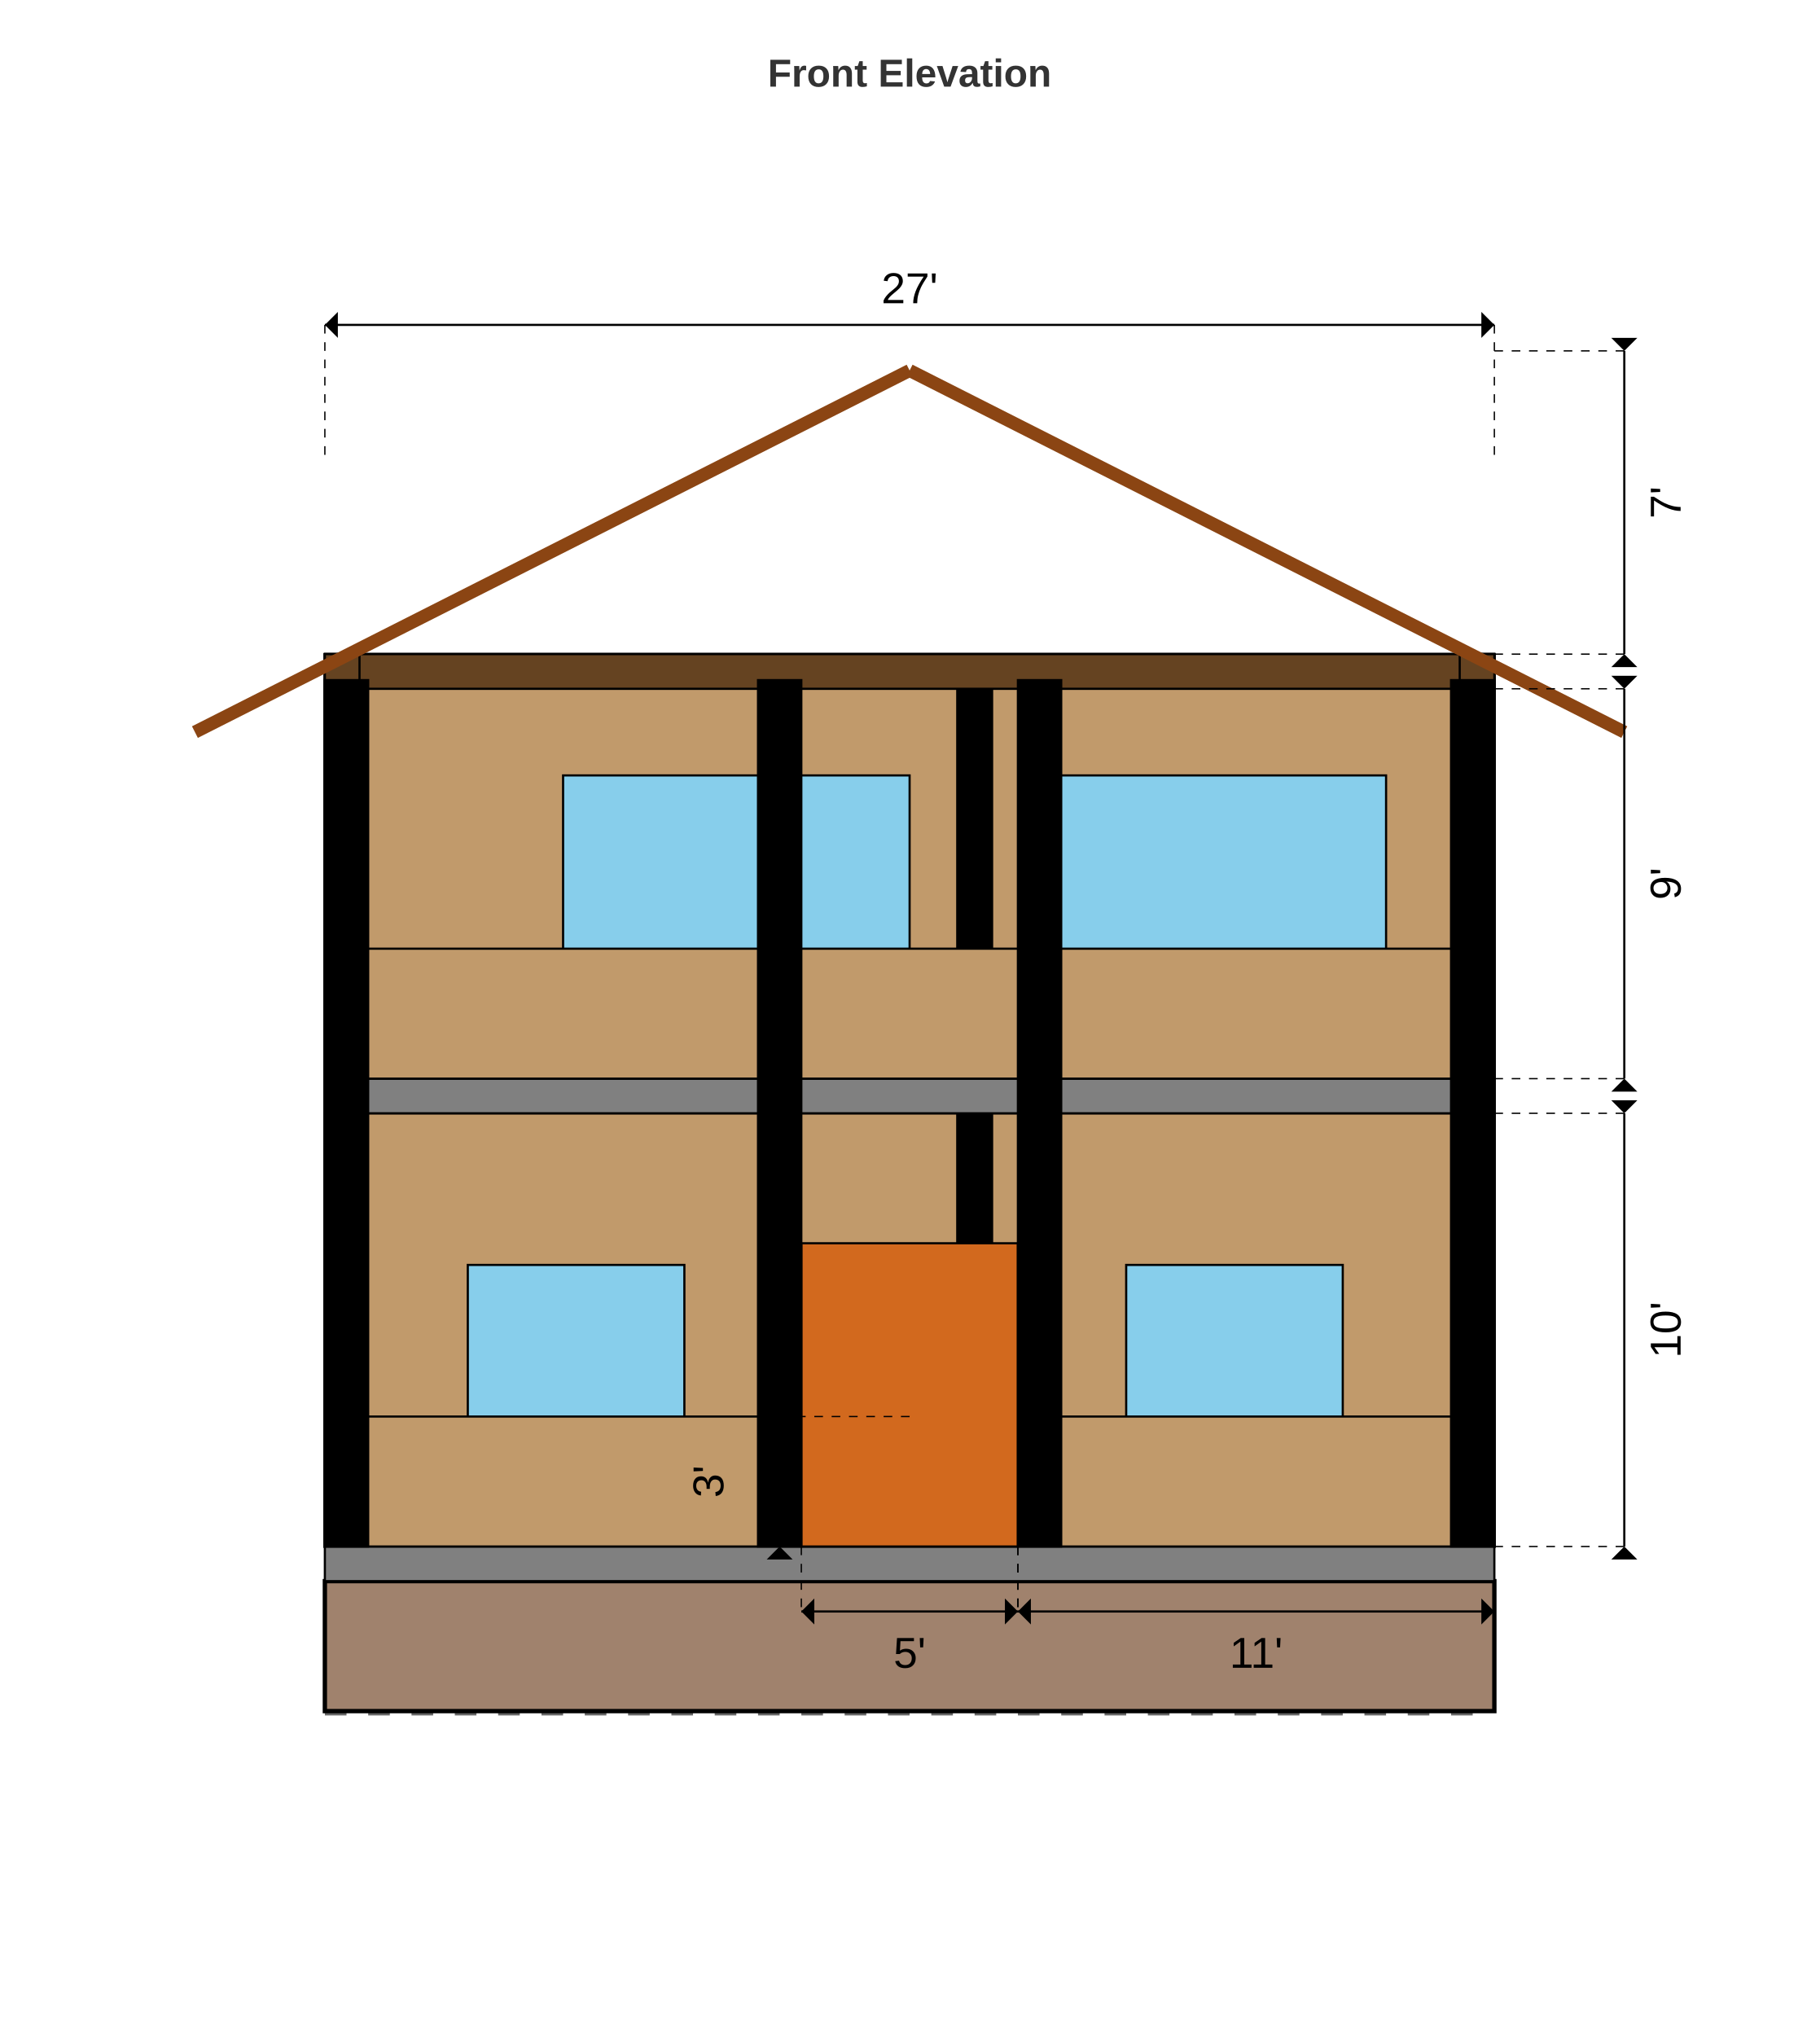
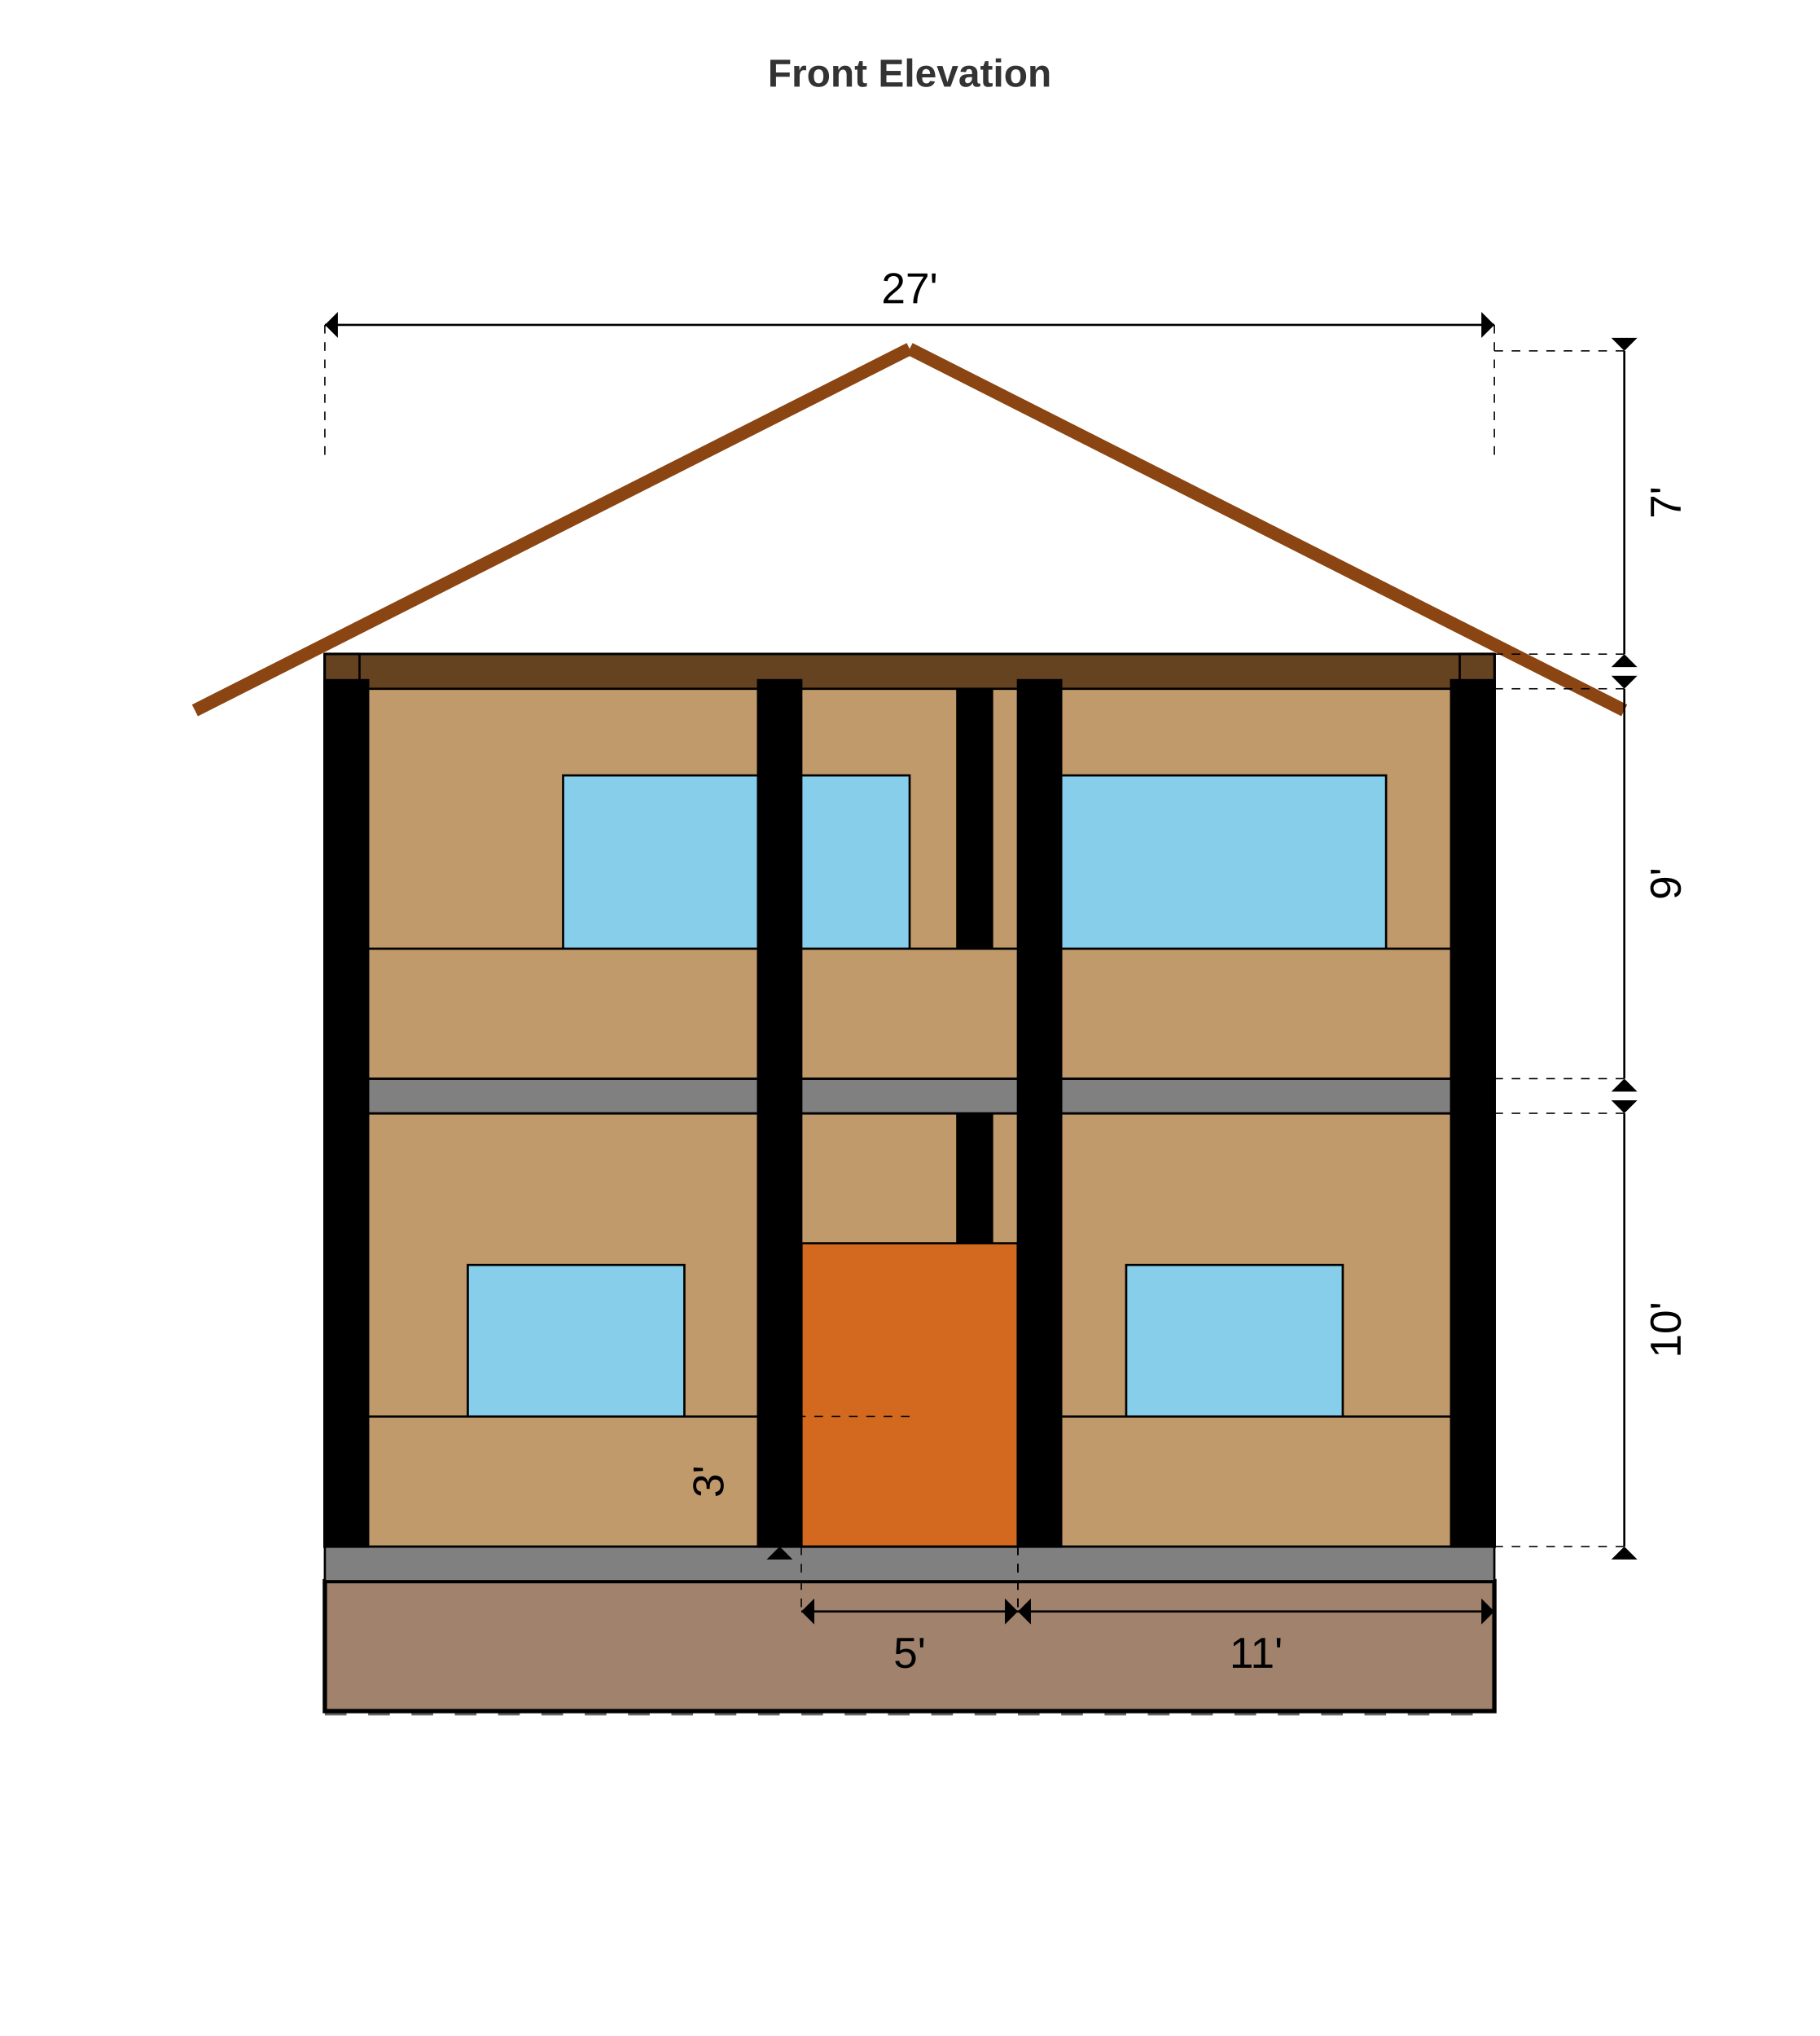
<svg xmlns="http://www.w3.org/2000/svg" width="840.0" height="940.0" viewBox="0 0 840.0 940.0">
  <defs>
    <style>
        text { font-family: Arial, sans-serif; }
    </style>
  </defs>
  <g transform="translate(150, 210) scale(2.0, 2.0)">
    <line x1="0" y1="290.0" x2="270" y2="290.0" stroke="#666" stroke-width="2" stroke-dasharray="5,5" />
    <rect x="0" y="260.0" width="270" height="30.0" fill="#A0826D" stroke="#000" stroke-width="1" />
    <rect x="0" y="152.0" width="270" height="100.0" fill="#C19A6B" stroke="#000" stroke-width="0.5" />
    <rect x="96.5" y="187.0" width="75" height="65.0" fill="#D2691E" stroke="#000" stroke-width="0.5" />
    <rect x="186" y="187.0" width="60" height="40.0" fill="#87CEEB" stroke="#000" stroke-width="0.5" />
    <rect x="22.5" y="187.0" width="60" height="40.0" fill="#87CEEB" stroke="#000" stroke-width="0.5" />
    <rect x="0" y="54.0" width="270" height="90.0" fill="#C19A6B" stroke="#000" stroke-width="0.5" />
    <rect x="186" y="79.0" width="60" height="60.0" fill="#87CEEB" stroke="#000" stroke-width="0.5" />
    <rect x="101.5" y="79.0" width="65" height="60.0" fill="#87CEEB" stroke="#000" stroke-width="0.5" />
    <rect x="22.5" y="79.0" width="60" height="60.0" fill="#87CEEB" stroke="#000" stroke-width="0.5" />
    <rect x="8" y="144.0" width="254" height="8.0" fill="#654321" stroke="#000" stroke-width="0.5" />
    <rect x="171.5" y="52.0" width="10" height="200.0" fill="#000" stroke="#000" stroke-width="0.5" />
    <rect x="86.5" y="52.0" width="10" height="200.0" fill="#000" stroke="#000" stroke-width="0.5" />
    <rect x="0" y="46.0" width="270" height="8.0" fill="#654321" stroke="#000" stroke-width="0.5" />
    <rect x="262.0" y="52.0" width="8" height="200.0" fill="#000" stroke="#000" stroke-width="0.5" />
    <rect x="0.0" y="52.0" width="8" height="200.0" fill="#000" stroke="#000" stroke-width="0.5" />
    <rect x="0" y="144.0" width="8" height="8.0" fill="#654321" stroke="#000" stroke-width="0.5" />
    <rect x="0" y="152.0" width="94" height="100.0" fill="#C19A6B" stroke="#000" stroke-width="0.5" />
    <rect x="0" y="54.0" width="94" height="90.0" fill="#C19A6B" stroke="#000" stroke-width="0.5" />
+     <rect x="53.5" y="79.0" width="30" height="65.0" fill="#D2691E" stroke="#000" stroke-width="0.5" />
    <rect x="94" y="152.0" width="40" height="100.0" fill="#C19A6B" stroke="#000" stroke-width="0.5" />
    <rect x="222.0" y="52.0" width="8" height="200.0" fill="#000" stroke="#000" stroke-width="0.5" />
    <rect x="83.75" y="52.0" width="12.5" height="200.0" fill="#000" stroke="#000" stroke-width="0.5" />
    <rect x="0" y="46.0" width="270" height="8.0" fill="#654321" stroke="#000" stroke-width="0.5" />
    <rect x="262.0" y="52.0" width="8" height="200.0" fill="#000" stroke="#000" stroke-width="0.5" />
    <rect x="0.0" y="52.0" width="8" height="200.0" fill="#000" stroke="#000" stroke-width="0.5" />
    <rect x="8" y="54.0" width="78" height="90.0" fill="#C19A6B" stroke="#000" stroke-width="0.5" />
    <rect x="0" y="144.0" width="230" height="8.0" fill="#808080" stroke="#000" stroke-width="0.5" />
    <rect x="262" y="144.0" width="8" height="8.0" fill="#654321" stroke="#000" stroke-width="0.5" />
    <g class="staircase-elevation">
      <line x1="232.0" y1="252.0" x2="232.0" y2="247.0" stroke="#000" stroke-width="0.5" />
      <line x1="232.0" y1="247.0" x2="233.5" y2="247.0" stroke="#000" stroke-width="0.5" />
      <rect x="232.0" y="247.0" width="1.5" height="5.0" fill="#C19A6B" opacity="0.7" />
      <line x1="233.5" y1="247.0" x2="233.5" y2="242.0" stroke="#000" stroke-width="0.5" />
      <line x1="233.5" y1="242.0" x2="235.0" y2="242.0" stroke="#000" stroke-width="0.5" />
      <rect x="233.5" y="242.0" width="1.5" height="5.0" fill="#C19A6B" opacity="0.7" />
      <line x1="235.0" y1="242.0" x2="235.0" y2="237.0" stroke="#000" stroke-width="0.5" />
      <line x1="235.0" y1="237.0" x2="236.5" y2="237.0" stroke="#000" stroke-width="0.5" />
      <rect x="235.0" y="237.0" width="1.5" height="5.0" fill="#C19A6B" opacity="0.7" />
      <line x1="236.5" y1="237.0" x2="236.5" y2="232.0" stroke="#000" stroke-width="0.5" />
      <line x1="236.5" y1="232.0" x2="238.0" y2="232.0" stroke="#000" stroke-width="0.5" />
      <rect x="236.5" y="232.0" width="1.5" height="5.0" fill="#C19A6B" opacity="0.7" />
      <line x1="238.0" y1="232.0" x2="238.0" y2="227.0" stroke="#000" stroke-width="0.5" />
      <line x1="238.0" y1="227.0" x2="239.5" y2="227.0" stroke="#000" stroke-width="0.5" />
      <rect x="238.0" y="227.0" width="1.5" height="5.0" fill="#C19A6B" opacity="0.7" />
      <line x1="239.5" y1="227.0" x2="239.5" y2="222.0" stroke="#000" stroke-width="0.5" />
      <line x1="239.5" y1="222.0" x2="241.0" y2="222.0" stroke="#000" stroke-width="0.5" />
      <rect x="239.5" y="222.0" width="1.5" height="5.0" fill="#C19A6B" opacity="0.7" />
      <line x1="241.0" y1="222.0" x2="241.0" y2="217.0" stroke="#000" stroke-width="0.5" />
      <line x1="241.0" y1="217.0" x2="242.5" y2="217.0" stroke="#000" stroke-width="0.5" />
      <rect x="241.0" y="217.0" width="1.5" height="5.0" fill="#C19A6B" opacity="0.7" />
      <line x1="242.5" y1="217.0" x2="242.5" y2="212.0" stroke="#000" stroke-width="0.5" />
      <line x1="242.5" y1="212.0" x2="244.0" y2="212.0" stroke="#000" stroke-width="0.5" />
      <rect x="242.5" y="212.0" width="1.5" height="5.0" fill="#C19A6B" opacity="0.7" />
      <line x1="244.0" y1="212.0" x2="244.0" y2="207.0" stroke="#000" stroke-width="0.5" />
      <line x1="244.0" y1="207.0" x2="245.5" y2="207.0" stroke="#000" stroke-width="0.5" />
      <rect x="244.0" y="207.0" width="1.5" height="5.0" fill="#C19A6B" opacity="0.7" />
      <line x1="245.5" y1="207.0" x2="245.5" y2="202.0" stroke="#000" stroke-width="0.5" />
      <line x1="245.5" y1="202.0" x2="247.0" y2="202.0" stroke="#000" stroke-width="0.5" />
      <rect x="245.5" y="202.0" width="1.5" height="5.0" fill="#C19A6B" opacity="0.7" />
      <line x1="247.0" y1="202.0" x2="247.0" y2="197.0" stroke="#000" stroke-width="0.5" />
      <line x1="247.0" y1="197.0" x2="248.5" y2="197.0" stroke="#000" stroke-width="0.5" />
      <rect x="247.0" y="197.0" width="1.5" height="5.0" fill="#C19A6B" opacity="0.7" />
      <line x1="248.5" y1="197.0" x2="248.5" y2="192.0" stroke="#000" stroke-width="0.5" />
      <line x1="248.5" y1="192.0" x2="250.0" y2="192.0" stroke="#000" stroke-width="0.5" />
      <rect x="248.5" y="192.0" width="1.5" height="5.0" fill="#C19A6B" opacity="0.7" />
      <line x1="250.0" y1="192.0" x2="250.0" y2="187.0" stroke="#000" stroke-width="0.5" />
      <line x1="250.0" y1="187.0" x2="251.5" y2="187.0" stroke="#000" stroke-width="0.5" />
      <rect x="250.0" y="187.0" width="1.5" height="5.0" fill="#C19A6B" opacity="0.7" />
      <line x1="251.5" y1="187.0" x2="251.5" y2="182.0" stroke="#000" stroke-width="0.5" />
      <line x1="251.5" y1="182.0" x2="253.0" y2="182.0" stroke="#000" stroke-width="0.5" />
      <rect x="251.5" y="182.0" width="1.5" height="5.0" fill="#C19A6B" opacity="0.7" />
      <line x1="253.0" y1="182.0" x2="253.0" y2="177.0" stroke="#000" stroke-width="0.5" />
      <line x1="253.0" y1="177.0" x2="254.5" y2="177.0" stroke="#000" stroke-width="0.5" />
      <rect x="253.0" y="177.0" width="1.5" height="5.0" fill="#C19A6B" opacity="0.7" />
      <line x1="254.5" y1="177.0" x2="254.5" y2="172.0" stroke="#000" stroke-width="0.5" />
      <line x1="254.5" y1="172.0" x2="256.0" y2="172.0" stroke="#000" stroke-width="0.5" />
      <rect x="254.5" y="172.0" width="1.5" height="5.0" fill="#C19A6B" opacity="0.7" />
      <line x1="256.0" y1="172.0" x2="256.0" y2="167.0" stroke="#000" stroke-width="0.5" />
      <line x1="256.0" y1="167.0" x2="257.5" y2="167.0" stroke="#000" stroke-width="0.5" />
      <rect x="256.0" y="167.0" width="1.5" height="5.0" fill="#C19A6B" opacity="0.7" />
      <line x1="257.5" y1="167.0" x2="257.5" y2="162.0" stroke="#000" stroke-width="0.5" />
      <line x1="257.5" y1="162.0" x2="259.0" y2="162.0" stroke="#000" stroke-width="0.5" />
      <rect x="257.5" y="162.0" width="1.5" height="5.0" fill="#C19A6B" opacity="0.7" />
      <line x1="259.0" y1="162.0" x2="259.0" y2="157.0" stroke="#000" stroke-width="0.5" />
      <line x1="259.0" y1="157.0" x2="260.5" y2="157.0" stroke="#000" stroke-width="0.5" />
      <rect x="259.0" y="157.0" width="1.5" height="5.0" fill="#C19A6B" opacity="0.7" />
      <line x1="260.5" y1="157.0" x2="260.5" y2="152.0" stroke="#000" stroke-width="0.5" />
      <line x1="260.5" y1="152.0" x2="262.0" y2="152.0" stroke="#000" stroke-width="0.5" />
      <rect x="260.5" y="152.0" width="1.5" height="5.0" fill="#C19A6B" opacity="0.7" />
      <line x1="262.0" y1="152.0" x2="262.0" y2="252.0" stroke="#000" stroke-width="0.5" />
      <line x1="232" y1="252.0" x2="262.0" y2="252.0" stroke="#000" stroke-width="0.5" />
    </g>
    <rect x="146" y="152.0" width="124" height="100.0" fill="#C19A6B" stroke="#000" stroke-width="0.5" />
-     <rect x="150" y="187.0" width="30" height="65.0" fill="#D2691E" stroke="#000" stroke-width="0.5" />
+     <rect x="156.5" y="187.0" width="30" height="65.0" fill="#D2691E" stroke="#000" stroke-width="0.5" />
    <rect x="0" y="152.0" width="154" height="100.0" fill="#C19A6B" stroke="#000" stroke-width="0.5" />
-     <rect x="116" y="187.0" width="30" height="65.0" fill="#D2691E" stroke="#000" stroke-width="0.5" />
+     <rect x="113.5" y="187.0" width="30" height="65.0" fill="#D2691E" stroke="#000" stroke-width="0.5" />
    <rect x="146" y="54.0" width="124" height="90.0" fill="#C19A6B" stroke="#000" stroke-width="0.5" />
-     <rect x="150" y="79.0" width="30" height="65.0" fill="#D2691E" stroke="#000" stroke-width="0.5" />
+     <rect x="156.5" y="79.0" width="30" height="65.0" fill="#D2691E" stroke="#000" stroke-width="0.5" />
    <rect x="0" y="54.0" width="154" height="90.0" fill="#C19A6B" stroke="#000" stroke-width="0.5" />
-     <rect x="116" y="79.0" width="30" height="65.0" fill="#D2691E" stroke="#000" stroke-width="0.5" />
+     <rect x="113.5" y="79.0" width="30" height="65.0" fill="#D2691E" stroke="#000" stroke-width="0.5" />
    <rect x="0" y="46.0" width="270" height="8.0" fill="#654321" stroke="#000" stroke-width="0.5" />
    <rect x="257.55" y="52.0" width="12.5" height="200.0" fill="#000" stroke="#000" stroke-width="0.5" />
    <rect x="-0.05" y="52.0" width="12.5" height="200.0" fill="#000" stroke="#000" stroke-width="0.5" />
    <rect x="146.0" y="52.0" width="8" height="200.0" fill="#000" stroke="#000" stroke-width="0.5" />
    <rect x="0" y="46.0" width="270" height="8.0" fill="#654321" stroke="#000" stroke-width="0.5" />
    <rect x="146" y="152.0" width="124" height="100.0" fill="#C19A6B" stroke="#000" stroke-width="0.5" />
    <rect x="185" y="187.0" width="50" height="40.0" fill="#87CEEB" stroke="#000" stroke-width="0.5" />
    <rect x="0" y="152.0" width="154" height="100.0" fill="#C19A6B" stroke="#000" stroke-width="0.5" />
    <rect x="116" y="187.0" width="30" height="65.0" fill="#D2691E" stroke="#000" stroke-width="0.5" />
    <rect x="33" y="187.0" width="50" height="40.0" fill="#87CEEB" stroke="#000" stroke-width="0.5" />
    <rect x="146" y="54.0" width="124" height="90.0" fill="#C19A6B" stroke="#000" stroke-width="0.5" />
    <rect x="165" y="74.0" width="80" height="65.0" fill="#87CEEB" stroke="#000" stroke-width="0.5" />
    <rect x="0" y="54.0" width="154" height="90.0" fill="#C19A6B" stroke="#000" stroke-width="0.5" />
    <rect x="55" y="74.0" width="80" height="65.0" fill="#87CEEB" stroke="#000" stroke-width="0.5" />
    <rect x="262.0" y="52.0" width="8" height="200.0" fill="#000" stroke="#000" stroke-width="0.5" />
    <rect x="146.0" y="52.0" width="8" height="200.0" fill="#000" stroke="#000" stroke-width="0.5" />
    <rect x="0.0" y="52.0" width="8" height="200.0" fill="#000" stroke="#000" stroke-width="0.5" />
    <rect x="0" y="46.0" width="270" height="8.0" fill="#654321" stroke="#000" stroke-width="0.5" />
    <rect x="262" y="46.0" width="8" height="8.0" fill="#654321" stroke="#000" stroke-width="0.5" />
    <rect x="0" y="46.0" width="8" height="8.0" fill="#654321" stroke="#000" stroke-width="0.5" />
    <rect x="0" y="252.0" width="270" height="8.0" fill="#808080" stroke="#000" stroke-width="0.5" />
    <rect x="0" y="144.0" width="270" height="8.0" fill="#808080" stroke="#000" stroke-width="0.5" />
    <rect x="0" y="222.0" width="270" height="30.0" fill="#C19A6B" stroke="#000" stroke-width="0.5" />
    <rect x="110" y="182.0" width="50" height="70.0" fill="#D2691E" stroke="#000" stroke-width="0.5" />
    <rect x="0" y="114.0" width="270" height="30.0" fill="#C19A6B" stroke="#000" stroke-width="0.5" />
    <rect x="260.0" y="52.0" width="10" height="200.0" fill="#000" stroke="#000" stroke-width="0.5" />
    <rect x="160.0" y="52.0" width="10" height="200.0" fill="#000" stroke="#000" stroke-width="0.5" />
    <rect x="100.0" y="52.0" width="10" height="200.0" fill="#000" stroke="#000" stroke-width="0.5" />
    <rect x="0.0" y="52.0" width="10" height="200.0" fill="#000" stroke="#000" stroke-width="0.5" />
-     <line x1="300" y1="64.0" x2="135.0" y2="-19.476" stroke="#8B4513" stroke-width="3" />
-     <line x1="135.0" y1="-19.476" x2="-30" y2="64.0" stroke="#8B4513" stroke-width="3" />
+     <line x1="300" y1="59.0" x2="135.0" y2="-24.476" stroke="#8B4513" stroke-width="3" />
+     <line x1="135.0" y1="-24.476" x2="-30" y2="59.0" stroke="#8B4513" stroke-width="3" />
    <g class="dimension">
      <line x1="300" y1="252.0" x2="300" y2="152.0" stroke="#000" stroke-width="0.5" />
      <line x1="270" y1="252.0" x2="300" y2="252.0" stroke="#000" stroke-width="0.3" stroke-dasharray="2,2" />
      <line x1="270" y1="152.0" x2="300" y2="152.0" stroke="#000" stroke-width="0.3" stroke-dasharray="2,2" />
      <polygon points="300,252.0 297,255.0 303,255.0" fill="#000" />
      <polygon points="300,152.0 297,149.0 303,149.0" fill="#000" />
      <text x="313" y="202.0" text-anchor="middle" font-size="10" fill="#000" transform="rotate(-90 313 202.0)">10'</text>
    </g>
    <g class="dimension">
      <line x1="300" y1="144.0" x2="300" y2="54.0" stroke="#000" stroke-width="0.5" />
      <line x1="270" y1="144.0" x2="300" y2="144.0" stroke="#000" stroke-width="0.3" stroke-dasharray="2,2" />
      <line x1="270" y1="54.0" x2="300" y2="54.0" stroke="#000" stroke-width="0.3" stroke-dasharray="2,2" />
      <polygon points="300,144.0 297,147.0 303,147.0" fill="#000" />
      <polygon points="300,54.0 297,51.0 303,51.0" fill="#000" />
      <text x="313" y="99.0" text-anchor="middle" font-size="10" fill="#000" transform="rotate(-90 313 99.0)">9'</text>
    </g>
    <g class="dimension">
      <line x1="300" y1="46.0" x2="300" y2="-24.0" stroke="#000" stroke-width="0.5" />
      <line x1="270" y1="46.0" x2="300" y2="46.0" stroke="#000" stroke-width="0.3" stroke-dasharray="2,2" />
      <line x1="270" y1="-24.0" x2="300" y2="-24.0" stroke="#000" stroke-width="0.3" stroke-dasharray="2,2" />
      <polygon points="300,46.0 297,49.0 303,49.0" fill="#000" />
      <polygon points="300,-24.0 297,-27.0 303,-27.0" fill="#000" />
      <text x="313" y="11.0" text-anchor="middle" font-size="10" fill="#000" transform="rotate(-90 313 11.0)">7'</text>
    </g>
    <g class="dimension">
      <line x1="0" y1="-30.0" x2="270" y2="-30.0" stroke="#000" stroke-width="0.5" />
      <line x1="0" y1="0.0" x2="0" y2="-30.0" stroke="#000" stroke-width="0.3" stroke-dasharray="2,2" />
      <line x1="270" y1="0.0" x2="270" y2="-30.0" stroke="#000" stroke-width="0.3" stroke-dasharray="2,2" />
      <polygon points="0,-30.0 3,-33.0 3,-27.0" fill="#000" />
      <polygon points="270,-30.0 267,-33.0 267,-27.0" fill="#000" />
      <text x="135.0" y="-35.0" text-anchor="middle" font-size="10" fill="#000">27'</text>
    </g>
    <g class="dimension">
      <line x1="160" y1="267.0" x2="270" y2="267.0" stroke="#000" stroke-width="0.5" />
      <line x1="160" y1="252.0" x2="160" y2="267.0" stroke="#000" stroke-width="0.3" stroke-dasharray="2,2" />
      <line x1="270" y1="252.0" x2="270" y2="267.0" stroke="#000" stroke-width="0.3" stroke-dasharray="2,2" />
      <polygon points="160,267.0 163,264.0 163,270.0" fill="#000" />
      <polygon points="270,267.0 267,264.0 267,270.0" fill="#000" />
      <text x="215.0" y="280.0" text-anchor="middle" font-size="10" fill="#000">11'</text>
    </g>
    <g class="dimension">
      <line x1="110" y1="267.0" x2="160" y2="267.0" stroke="#000" stroke-width="0.5" />
      <line x1="110" y1="252.0" x2="110" y2="267.0" stroke="#000" stroke-width="0.3" stroke-dasharray="2,2" />
      <line x1="160" y1="252.0" x2="160" y2="267.0" stroke="#000" stroke-width="0.3" stroke-dasharray="2,2" />
      <polygon points="110,267.0 113,264.0 113,270.0" fill="#000" />
      <polygon points="160,267.0 157,264.0 157,270.0" fill="#000" />
      <text x="135.0" y="280.0" text-anchor="middle" font-size="10" fill="#000">5'</text>
    </g>
    <g class="dimension">
      <line x1="105.0" y1="252.0" x2="105.0" y2="222.0" stroke="#000" stroke-width="0.5" />
      <line x1="135.0" y1="252.0" x2="105.0" y2="252.0" stroke="#000" stroke-width="0.3" stroke-dasharray="2,2" />
      <line x1="135.0" y1="222.0" x2="105.0" y2="222.0" stroke="#000" stroke-width="0.3" stroke-dasharray="2,2" />
      <polygon points="105.0,252.0 102.0,255.0 108.0,255.0" fill="#000" />
      <polygon points="105.0,222.0 102.0,219.0 108.0,219.0" fill="#000" />
      <text x="92.0" y="237.0" text-anchor="middle" font-size="10" fill="#000" transform="rotate(-90 92.0 237.0)">3'</text>
    </g>
  </g>
  <text x="420.0" y="40.0" text-anchor="middle" font-size="18" font-weight="bold" fill="#333">Front Elevation</text>
</svg>
